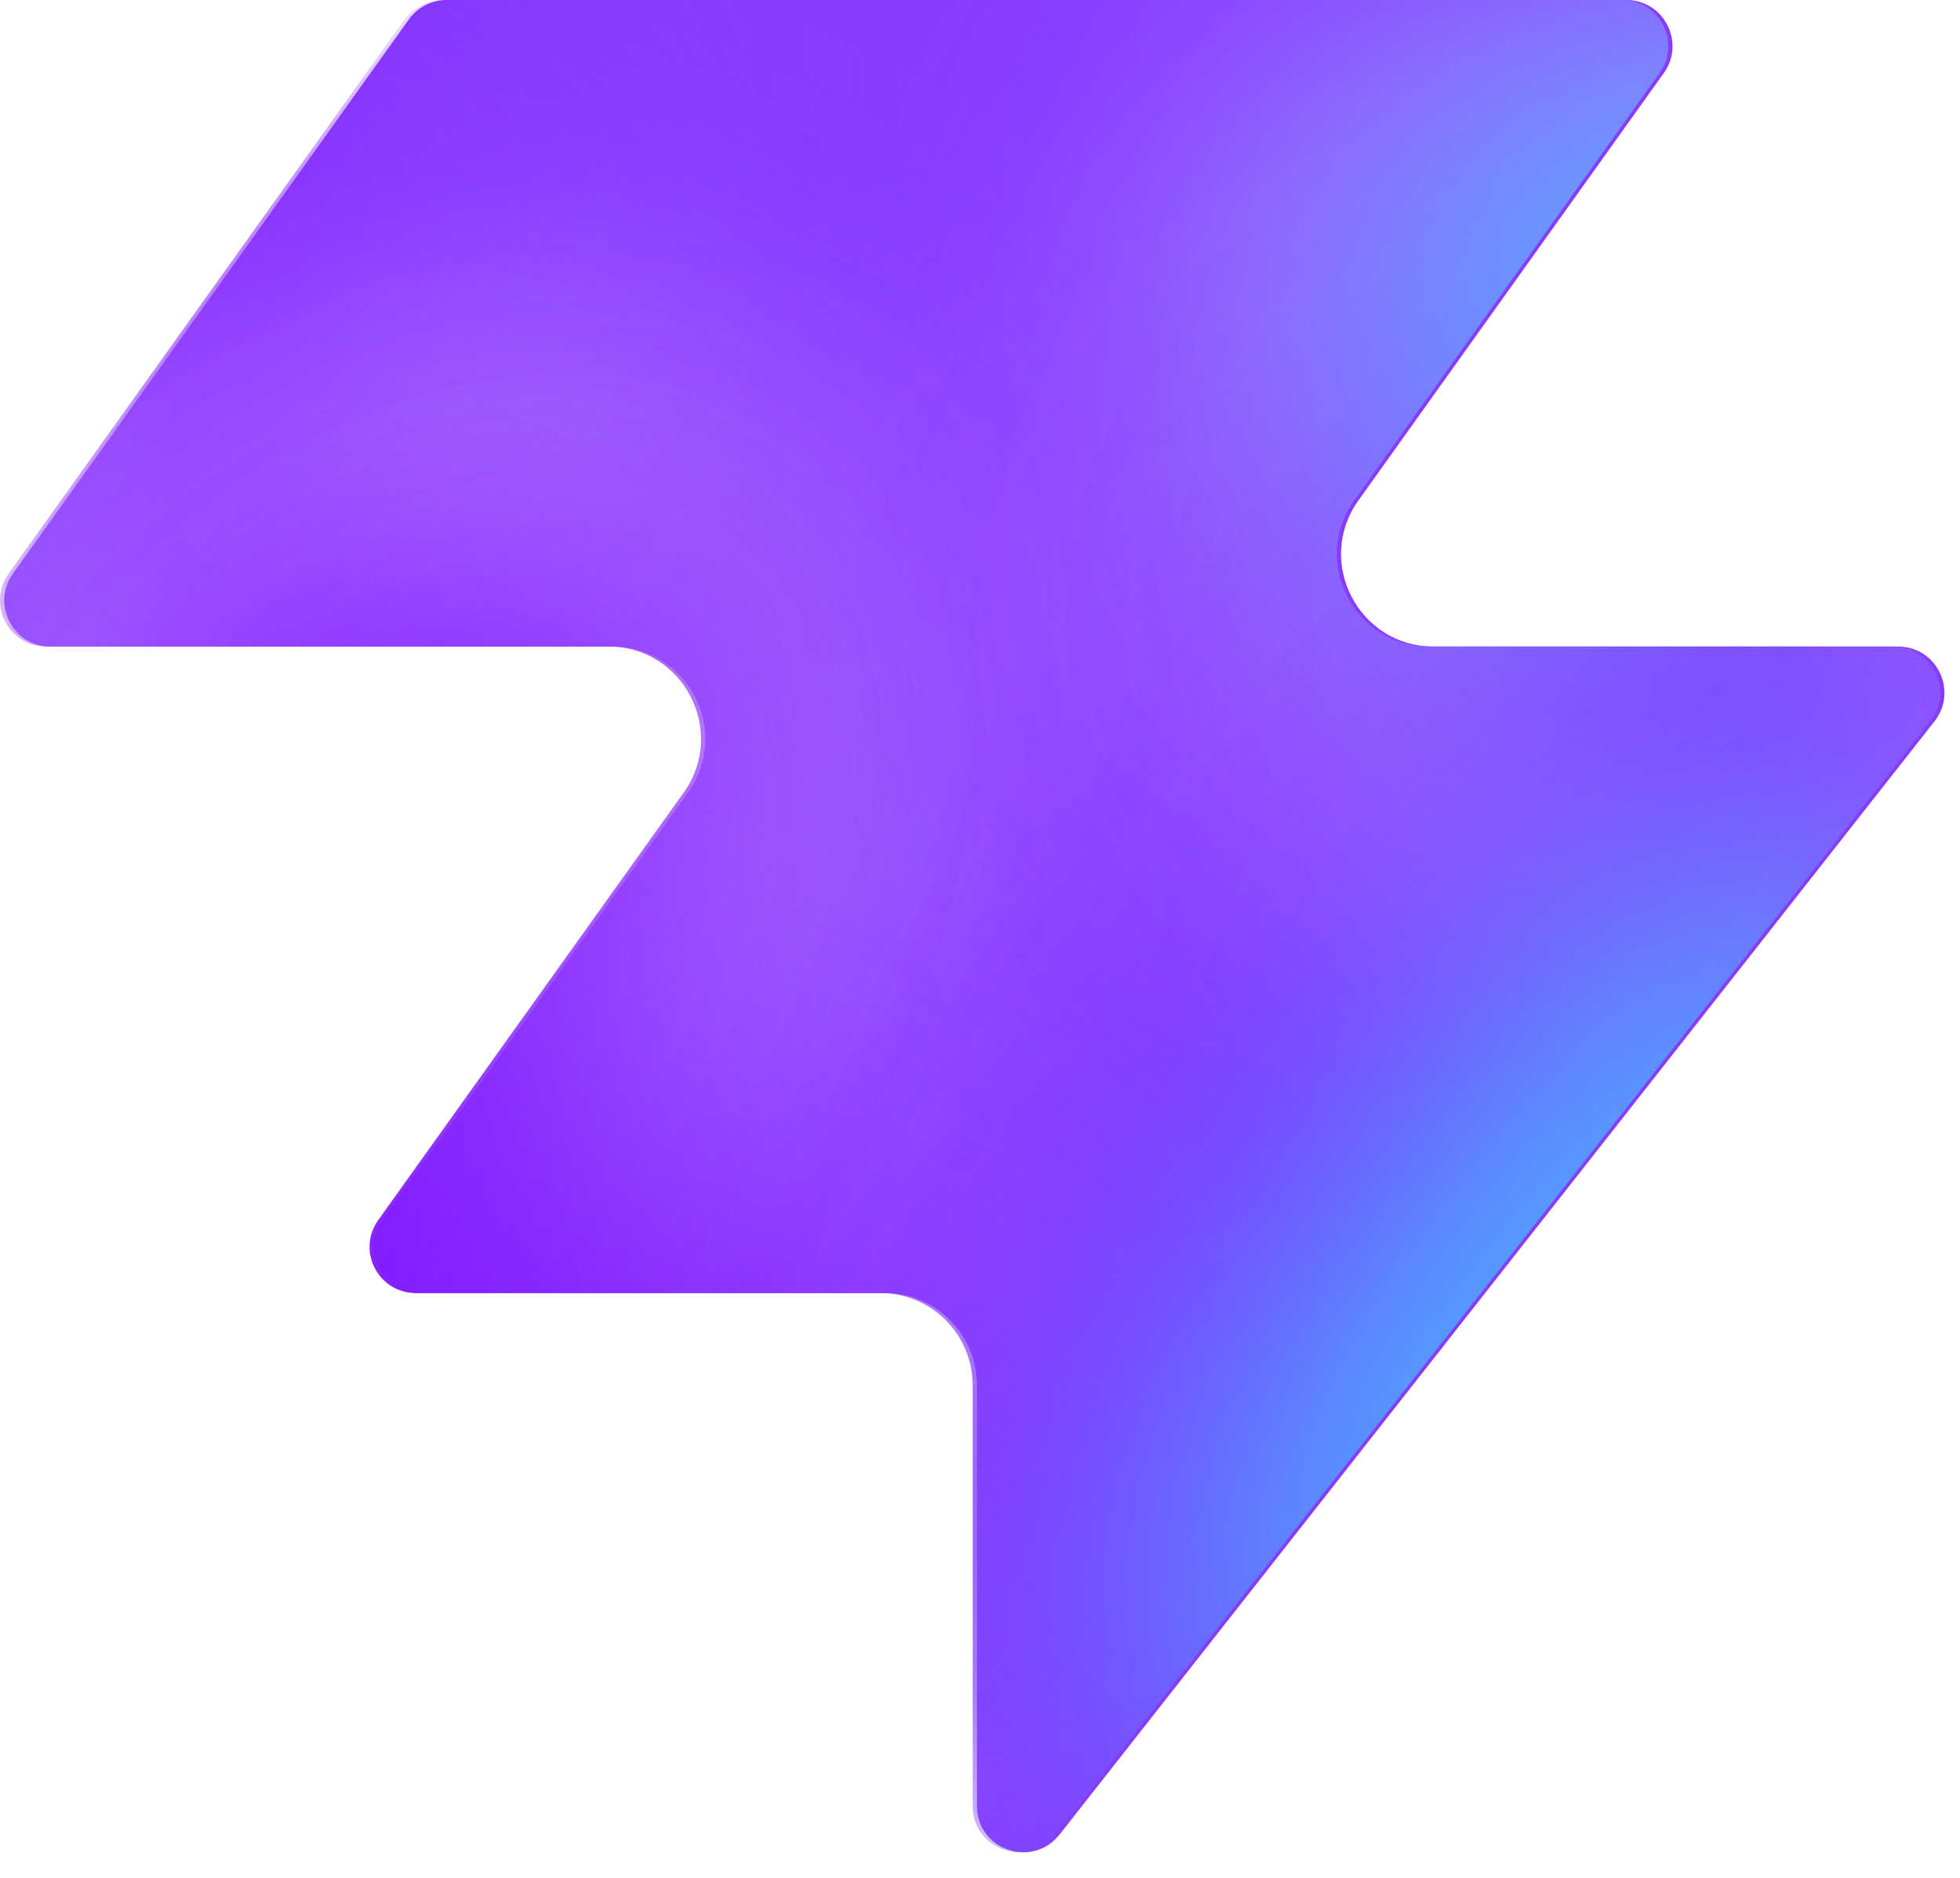
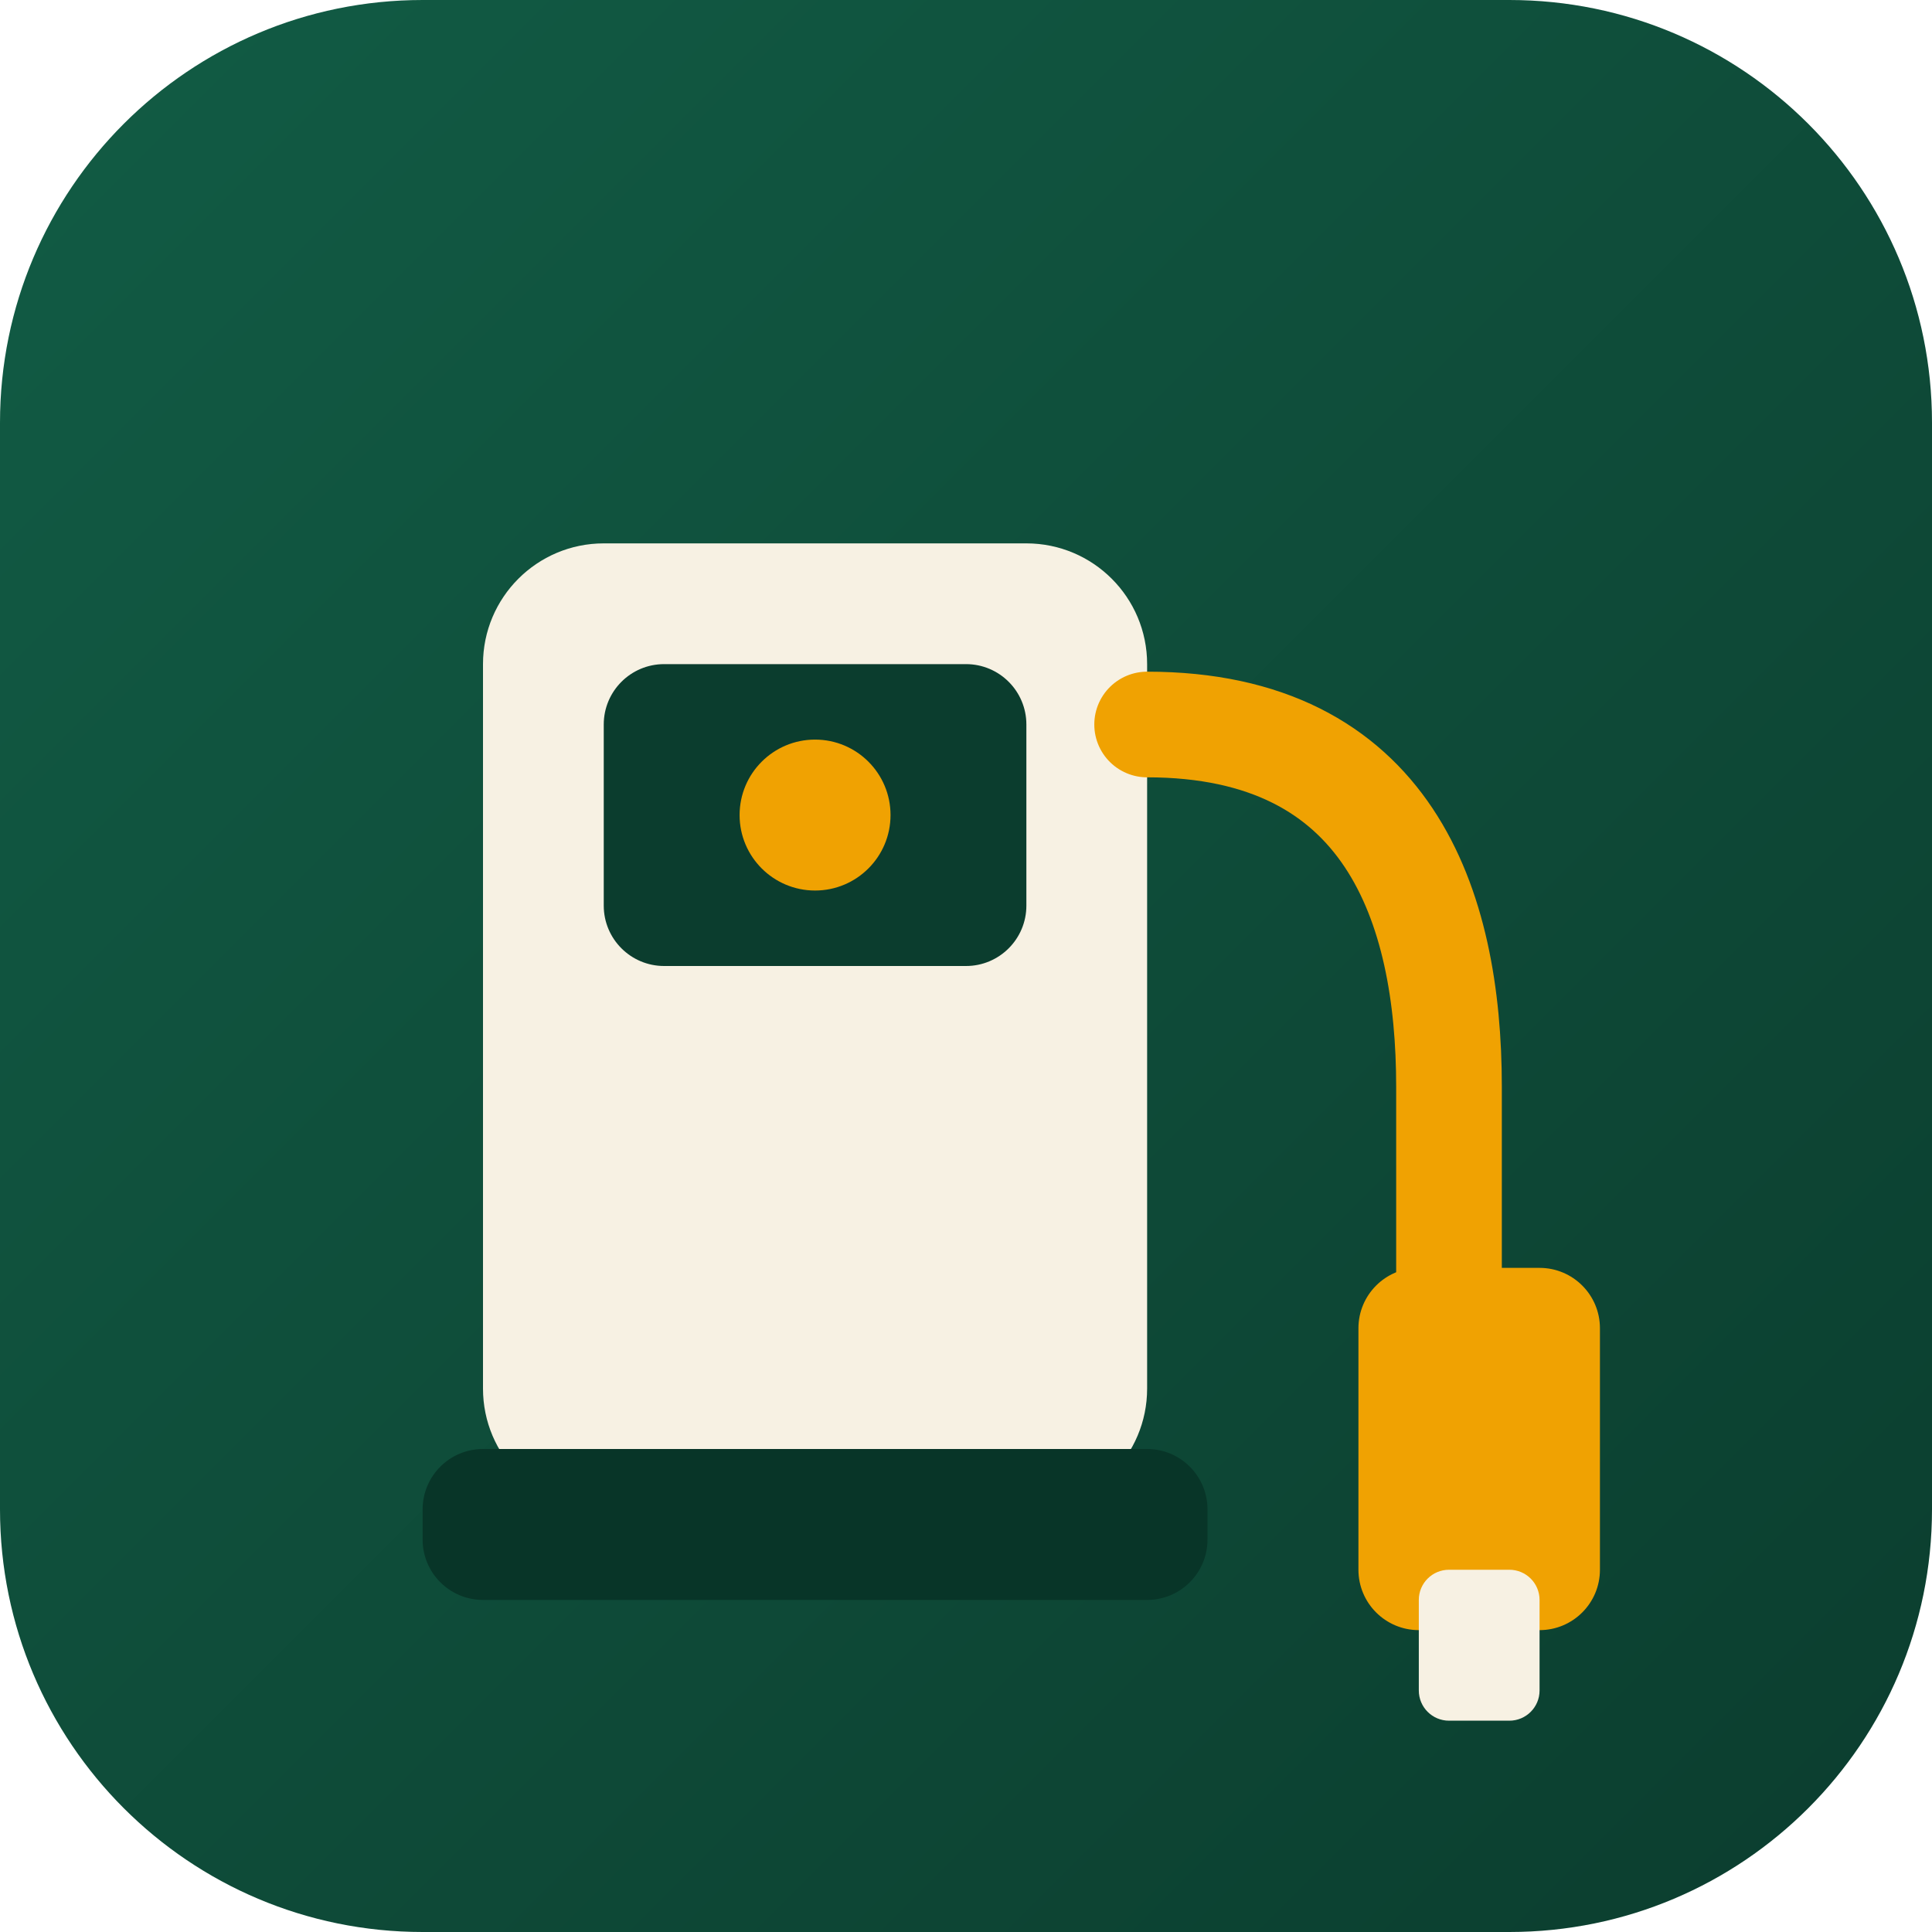
- <svg xmlns="http://www.w3.org/2000/svg" width="48" height="46" fill="none" viewBox="0 0 48 46">
-   <path fill="#863bff" d="M25.946 44.938c-.664.845-2.021.375-2.021-.698V33.937a2.26 2.26 0 0 0-2.262-2.262H10.287c-.92 0-1.456-1.04-.92-1.788l7.48-10.471c1.07-1.497 0-3.578-1.842-3.578H1.237c-.92 0-1.456-1.04-.92-1.788L10.013.474c.214-.297.556-.474.92-.474h28.894c.92 0 1.456 1.04.92 1.788l-7.48 10.471c-1.07 1.498 0 3.579 1.842 3.579h11.377c.943 0 1.473 1.088.89 1.83L25.947 44.94z" style="fill:#863bff;fill:color(display-p3 .525 .23 1);fill-opacity:1" />
-   <mask id="a" width="48" height="46" x="0" y="0" maskUnits="userSpaceOnUse" style="mask-type:alpha">
-     <path fill="#000" d="M25.842 44.938c-.664.844-2.021.375-2.021-.698V33.937a2.26 2.26 0 0 0-2.262-2.262H10.183c-.92 0-1.456-1.04-.92-1.788l7.48-10.471c1.07-1.498 0-3.579-1.842-3.579H1.133c-.92 0-1.456-1.04-.92-1.787L9.91.473c.214-.297.556-.474.92-.474h28.894c.92 0 1.456 1.04.92 1.788l-7.48 10.471c-1.07 1.498 0 3.578 1.842 3.578h11.377c.943 0 1.473 1.088.89 1.832L25.843 44.94z" style="fill:#000;fill-opacity:1" />
-   </mask>
-   <g mask="url(#a)">
-     <g filter="url(#b)">
-       <ellipse cx="5.508" cy="14.704" fill="#ede6ff" rx="5.508" ry="14.704" style="fill:#ede6ff;fill:color(display-p3 .927 .903 1);fill-opacity:1" transform="matrix(.00324 1 1 -.00324 -4.47 31.516)" />
-     </g>
-     <g filter="url(#c)">
-       <ellipse cx="10.399" cy="29.851" fill="#ede6ff" rx="10.399" ry="29.851" style="fill:#ede6ff;fill:color(display-p3 .927 .903 1);fill-opacity:1" transform="matrix(.00324 1 1 -.00324 -39.328 7.883)" />
-     </g>
-     <g filter="url(#d)">
-       <ellipse cx="5.508" cy="30.487" fill="#7e14ff" rx="5.508" ry="30.487" style="fill:#7e14ff;fill:color(display-p3 .492 .077 1);fill-opacity:1" transform="rotate(89.814 -25.913 -14.639)scale(1 -1)" />
-     </g>
-     <g filter="url(#e)">
-       <ellipse cx="5.508" cy="30.599" fill="#7e14ff" rx="5.508" ry="30.599" style="fill:#7e14ff;fill:color(display-p3 .492 .077 1);fill-opacity:1" transform="rotate(89.814 -32.644 -3.334)scale(1 -1)" />
-     </g>
-     <g filter="url(#f)">
-       <ellipse cx="5.508" cy="30.599" fill="#7e14ff" rx="5.508" ry="30.599" style="fill:#7e14ff;fill:color(display-p3 .492 .077 1);fill-opacity:1" transform="matrix(.00324 1 1 -.00324 -34.34 30.47)" />
-     </g>
-     <g filter="url(#g)">
-       <ellipse cx="14.072" cy="22.078" fill="#ede6ff" rx="14.072" ry="22.078" style="fill:#ede6ff;fill:color(display-p3 .927 .903 1);fill-opacity:1" transform="rotate(93.35 24.506 48.493)scale(-1 1)" />
-     </g>
-     <g filter="url(#h)">
-       <ellipse cx="3.47" cy="21.501" fill="#7e14ff" rx="3.47" ry="21.501" style="fill:#7e14ff;fill:color(display-p3 .492 .077 1);fill-opacity:1" transform="rotate(89.009 28.708 47.59)scale(-1 1)" />
-     </g>
-     <g filter="url(#i)">
-       <ellipse cx="3.47" cy="21.501" fill="#7e14ff" rx="3.47" ry="21.501" style="fill:#7e14ff;fill:color(display-p3 .492 .077 1);fill-opacity:1" transform="rotate(89.009 28.708 47.59)scale(-1 1)" />
-     </g>
-     <g filter="url(#j)">
-       <ellipse cx=".387" cy="8.972" fill="#7e14ff" rx="4.407" ry="29.108" style="fill:#7e14ff;fill:color(display-p3 .492 .077 1);fill-opacity:1" transform="rotate(39.51 .387 8.972)" />
-     </g>
-     <g filter="url(#k)">
-       <ellipse cx="47.523" cy="-6.092" fill="#7e14ff" rx="4.407" ry="29.108" style="fill:#7e14ff;fill:color(display-p3 .492 .077 1);fill-opacity:1" transform="rotate(37.892 47.523 -6.092)" />
-     </g>
-     <g filter="url(#l)">
-       <ellipse cx="41.412" cy="6.333" fill="#47bfff" rx="5.971" ry="9.665" style="fill:#47bfff;fill:color(display-p3 .28 .748 1);fill-opacity:1" transform="rotate(37.892 41.412 6.333)" />
-     </g>
-     <g filter="url(#m)">
-       <ellipse cx="-1.879" cy="38.332" fill="#7e14ff" rx="4.407" ry="29.108" style="fill:#7e14ff;fill:color(display-p3 .492 .077 1);fill-opacity:1" transform="rotate(37.892 -1.88 38.332)" />
-     </g>
-     <g filter="url(#n)">
-       <ellipse cx="-1.879" cy="38.332" fill="#7e14ff" rx="4.407" ry="29.108" style="fill:#7e14ff;fill:color(display-p3 .492 .077 1);fill-opacity:1" transform="rotate(37.892 -1.88 38.332)" />
-     </g>
-     <g filter="url(#o)">
-       <ellipse cx="35.651" cy="29.907" fill="#7e14ff" rx="4.407" ry="29.108" style="fill:#7e14ff;fill:color(display-p3 .492 .077 1);fill-opacity:1" transform="rotate(37.892 35.651 29.907)" />
-     </g>
-     <g filter="url(#p)">
-       <ellipse cx="38.418" cy="32.4" fill="#47bfff" rx="5.971" ry="15.297" style="fill:#47bfff;fill:color(display-p3 .28 .748 1);fill-opacity:1" transform="rotate(37.892 38.418 32.4)" />
-     </g>
-   </g>
+ <svg xmlns="http://www.w3.org/2000/svg" viewBox="0 0 64 64" role="img" aria-label="Naga Shree">
  <defs>
-     <filter id="b" width="60.045" height="41.654" x="-19.77" y="16.149" color-interpolation-filters="sRGB" filterUnits="userSpaceOnUse">
-       <feFlood flood-opacity="0" result="BackgroundImageFix" />
-       <feBlend in="SourceGraphic" in2="BackgroundImageFix" result="shape" />
-       <feGaussianBlur result="effect1_foregroundBlur_2002_17158" stdDeviation="7.659" />
-     </filter>
-     <filter id="c" width="90.34" height="51.437" x="-54.613" y="-7.533" color-interpolation-filters="sRGB" filterUnits="userSpaceOnUse">
-       <feFlood flood-opacity="0" result="BackgroundImageFix" />
-       <feBlend in="SourceGraphic" in2="BackgroundImageFix" result="shape" />
-       <feGaussianBlur result="effect1_foregroundBlur_2002_17158" stdDeviation="7.659" />
-     </filter>
-     <filter id="d" width="79.355" height="29.4" x="-49.64" y="2.03" color-interpolation-filters="sRGB" filterUnits="userSpaceOnUse">
-       <feFlood flood-opacity="0" result="BackgroundImageFix" />
-       <feBlend in="SourceGraphic" in2="BackgroundImageFix" result="shape" />
-       <feGaussianBlur result="effect1_foregroundBlur_2002_17158" stdDeviation="4.596" />
-     </filter>
-     <filter id="e" width="79.579" height="29.4" x="-45.045" y="20.029" color-interpolation-filters="sRGB" filterUnits="userSpaceOnUse">
-       <feFlood flood-opacity="0" result="BackgroundImageFix" />
-       <feBlend in="SourceGraphic" in2="BackgroundImageFix" result="shape" />
-       <feGaussianBlur result="effect1_foregroundBlur_2002_17158" stdDeviation="4.596" />
-     </filter>
-     <filter id="f" width="79.579" height="29.4" x="-43.513" y="21.178" color-interpolation-filters="sRGB" filterUnits="userSpaceOnUse">
-       <feFlood flood-opacity="0" result="BackgroundImageFix" />
-       <feBlend in="SourceGraphic" in2="BackgroundImageFix" result="shape" />
-       <feGaussianBlur result="effect1_foregroundBlur_2002_17158" stdDeviation="4.596" />
-     </filter>
-     <filter id="g" width="74.749" height="58.852" x="15.756" y="-17.901" color-interpolation-filters="sRGB" filterUnits="userSpaceOnUse">
-       <feFlood flood-opacity="0" result="BackgroundImageFix" />
-       <feBlend in="SourceGraphic" in2="BackgroundImageFix" result="shape" />
-       <feGaussianBlur result="effect1_foregroundBlur_2002_17158" stdDeviation="7.659" />
-     </filter>
-     <filter id="h" width="61.377" height="25.362" x="23.548" y="2.284" color-interpolation-filters="sRGB" filterUnits="userSpaceOnUse">
-       <feFlood flood-opacity="0" result="BackgroundImageFix" />
-       <feBlend in="SourceGraphic" in2="BackgroundImageFix" result="shape" />
-       <feGaussianBlur result="effect1_foregroundBlur_2002_17158" stdDeviation="4.596" />
-     </filter>
-     <filter id="i" width="61.377" height="25.362" x="23.548" y="2.284" color-interpolation-filters="sRGB" filterUnits="userSpaceOnUse">
-       <feFlood flood-opacity="0" result="BackgroundImageFix" />
-       <feBlend in="SourceGraphic" in2="BackgroundImageFix" result="shape" />
-       <feGaussianBlur result="effect1_foregroundBlur_2002_17158" stdDeviation="4.596" />
-     </filter>
-     <filter id="j" width="56.045" height="63.649" x="-27.636" y="-22.853" color-interpolation-filters="sRGB" filterUnits="userSpaceOnUse">
-       <feFlood flood-opacity="0" result="BackgroundImageFix" />
-       <feBlend in="SourceGraphic" in2="BackgroundImageFix" result="shape" />
-       <feGaussianBlur result="effect1_foregroundBlur_2002_17158" stdDeviation="4.596" />
-     </filter>
-     <filter id="k" width="54.814" height="64.646" x="20.116" y="-38.415" color-interpolation-filters="sRGB" filterUnits="userSpaceOnUse">
-       <feFlood flood-opacity="0" result="BackgroundImageFix" />
-       <feBlend in="SourceGraphic" in2="BackgroundImageFix" result="shape" />
-       <feGaussianBlur result="effect1_foregroundBlur_2002_17158" stdDeviation="4.596" />
-     </filter>
-     <filter id="l" width="33.541" height="35.313" x="24.641" y="-11.323" color-interpolation-filters="sRGB" filterUnits="userSpaceOnUse">
-       <feFlood flood-opacity="0" result="BackgroundImageFix" />
-       <feBlend in="SourceGraphic" in2="BackgroundImageFix" result="shape" />
-       <feGaussianBlur result="effect1_foregroundBlur_2002_17158" stdDeviation="4.596" />
-     </filter>
-     <filter id="m" width="54.814" height="64.646" x="-29.286" y="6.009" color-interpolation-filters="sRGB" filterUnits="userSpaceOnUse">
-       <feFlood flood-opacity="0" result="BackgroundImageFix" />
-       <feBlend in="SourceGraphic" in2="BackgroundImageFix" result="shape" />
-       <feGaussianBlur result="effect1_foregroundBlur_2002_17158" stdDeviation="4.596" />
-     </filter>
-     <filter id="n" width="54.814" height="64.646" x="-29.286" y="6.009" color-interpolation-filters="sRGB" filterUnits="userSpaceOnUse">
-       <feFlood flood-opacity="0" result="BackgroundImageFix" />
-       <feBlend in="SourceGraphic" in2="BackgroundImageFix" result="shape" />
-       <feGaussianBlur result="effect1_foregroundBlur_2002_17158" stdDeviation="4.596" />
-     </filter>
-     <filter id="o" width="54.814" height="64.646" x="8.244" y="-2.416" color-interpolation-filters="sRGB" filterUnits="userSpaceOnUse">
-       <feFlood flood-opacity="0" result="BackgroundImageFix" />
-       <feBlend in="SourceGraphic" in2="BackgroundImageFix" result="shape" />
-       <feGaussianBlur result="effect1_foregroundBlur_2002_17158" stdDeviation="4.596" />
-     </filter>
-     <filter id="p" width="39.409" height="43.623" x="18.713" y="10.588" color-interpolation-filters="sRGB" filterUnits="userSpaceOnUse">
-       <feFlood flood-opacity="0" result="BackgroundImageFix" />
-       <feBlend in="SourceGraphic" in2="BackgroundImageFix" result="shape" />
-       <feGaussianBlur result="effect1_foregroundBlur_2002_17158" stdDeviation="4.596" />
-     </filter>
+     <linearGradient id="g" x1="0" y1="0" x2="1" y2="1">
+       <stop offset="0%" stop-color="#125c45" />
+       <stop offset="100%" stop-color="#0b3d2e" />
+     </linearGradient>
  </defs>
+   <rect width="64" height="64" rx="14" fill="url(#g)" />
+   <rect x="16" y="18" width="22" height="32" rx="4" fill="#f7f1e3" />
+   <rect x="20" y="22" width="14" height="10" rx="2" fill="#0b3d2e" />
+   <circle cx="27" cy="27" r="2.5" fill="#f0a202" />
+   <path d="M38 24c8 0 10 6 10 12v8" fill="none" stroke="#f0a202" stroke-width="3.5" stroke-linecap="round" />
+   <rect x="45" y="42" width="8" height="12" rx="2" fill="#f0a202" />
+   <rect x="47" y="52" width="4" height="5" rx="1" fill="#f7f1e3" />
+   <rect x="14" y="48" width="26" height="5" rx="2" fill="#083528" />
</svg>
